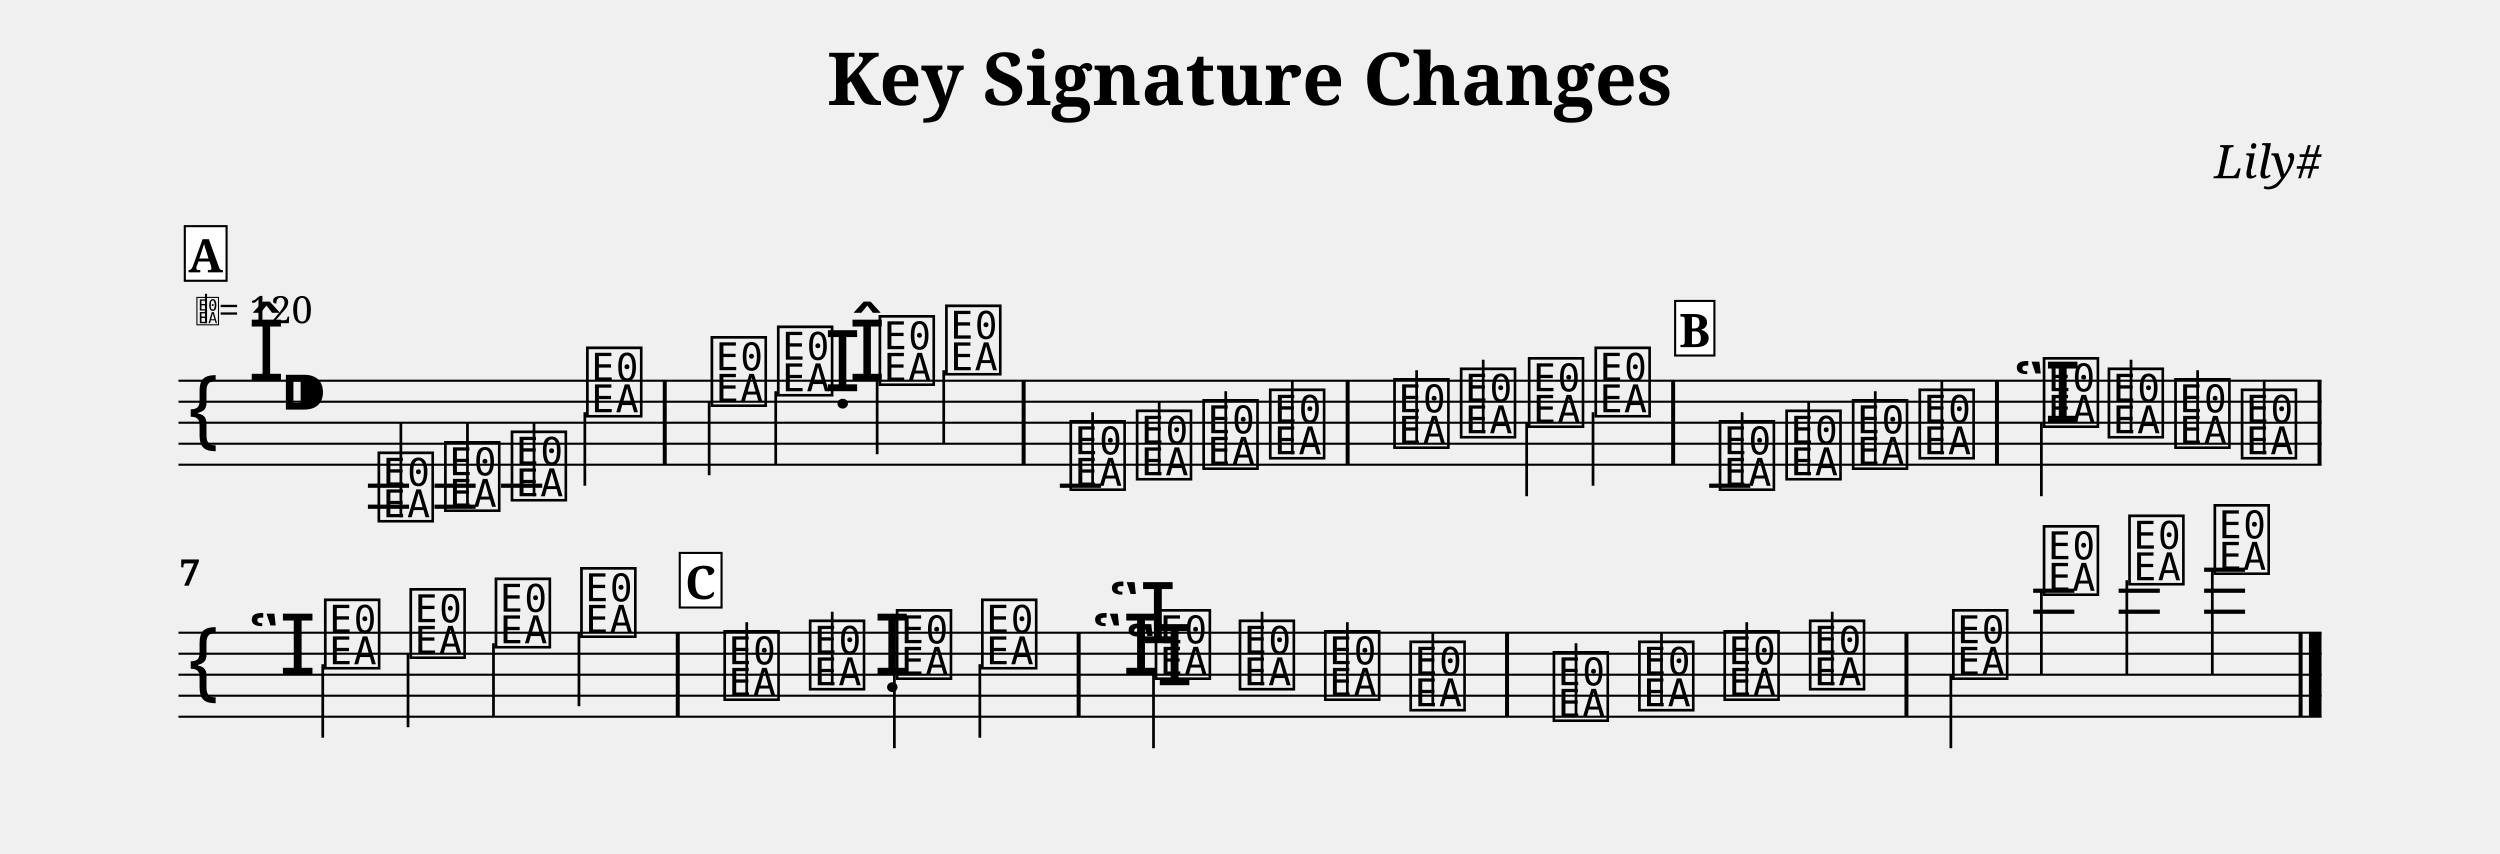
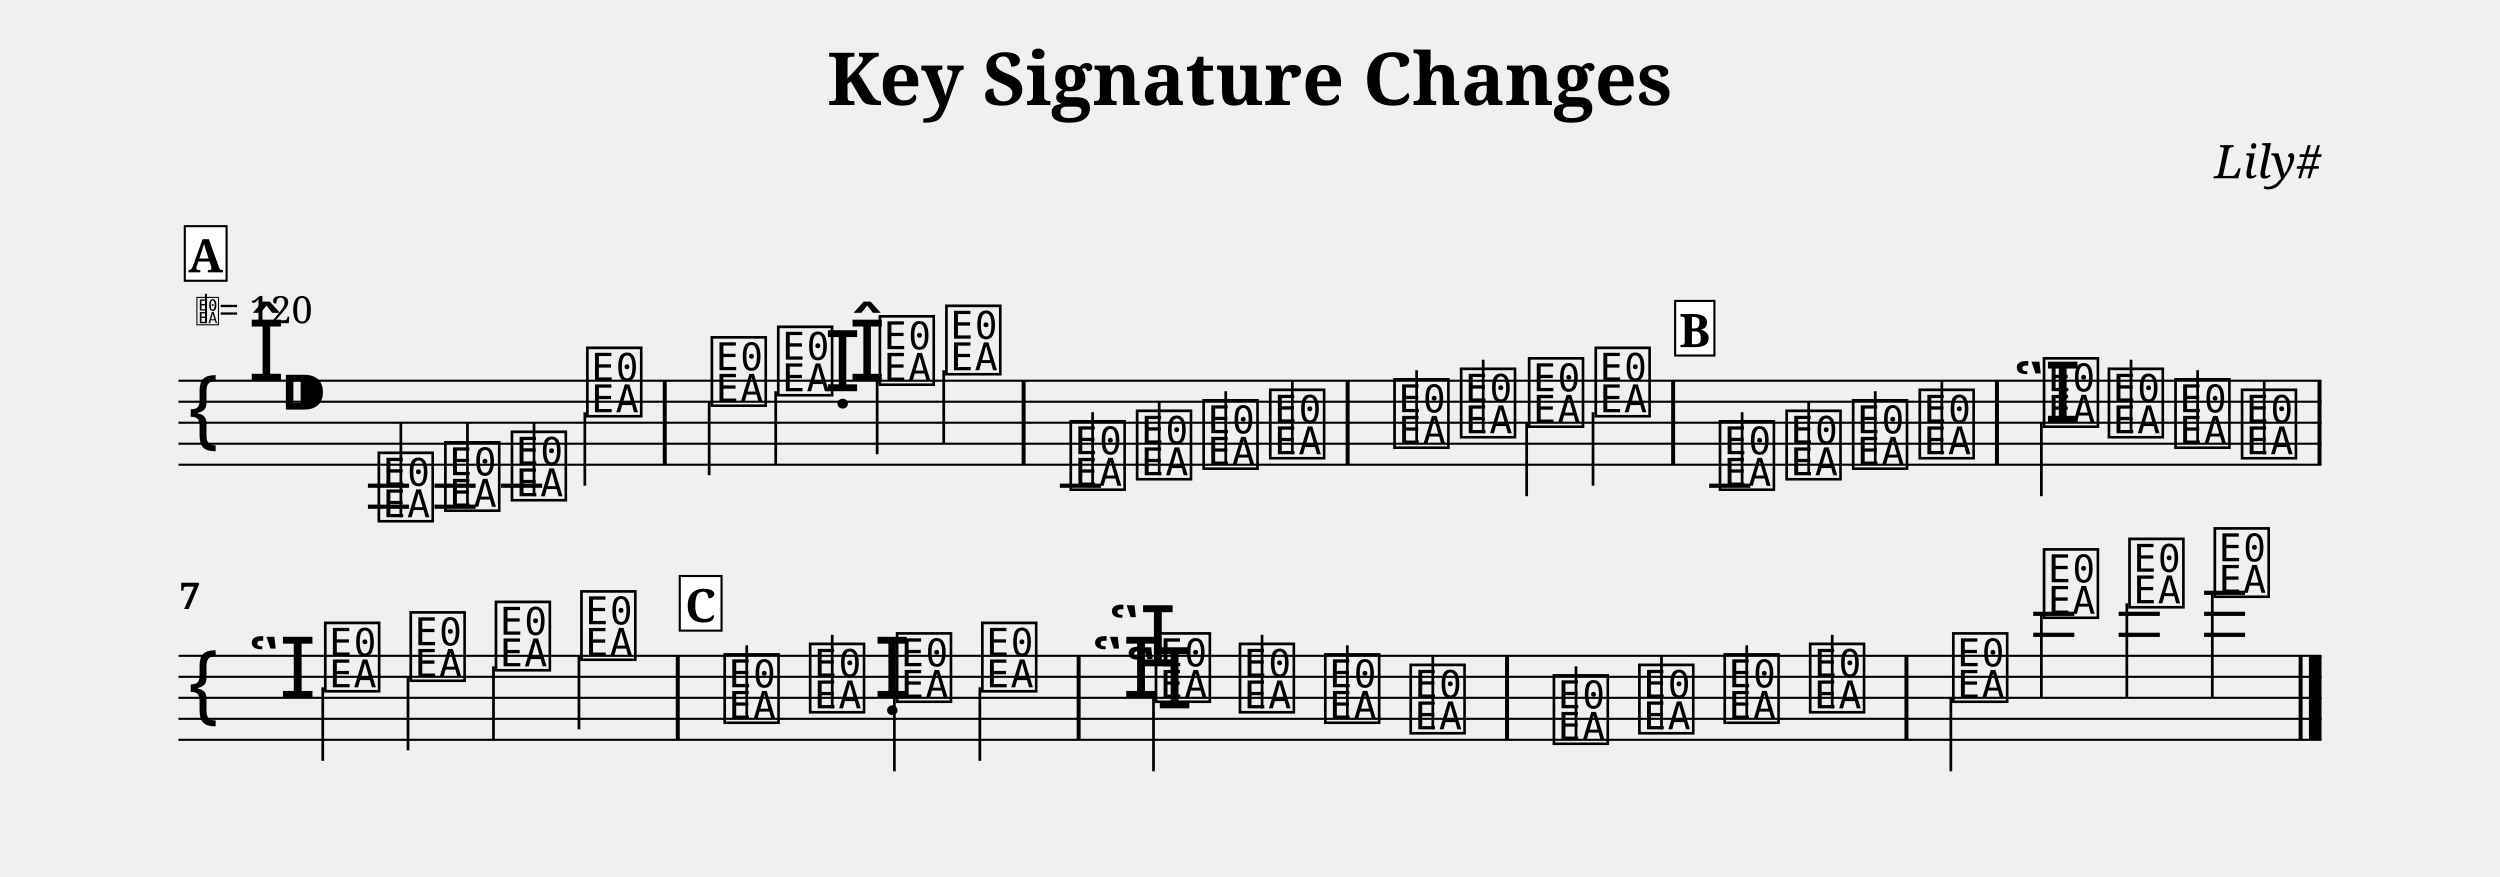
- <svg xmlns="http://www.w3.org/2000/svg" width="1190.5" height="406.3" viewBox="0 0 119.05 40.63">
+ <svg xmlns="http://www.w3.org/2000/svg" width="1190.5" height="417.3" viewBox="0 0 119.05 41.73">
  <style>
  @font-face { font-family: 'Emmentaler'; src: local('Emmentaler'); }
  .music { font-family: 'Emmentaler', serif; }
</style>
  <text x="59.52" y="5.00" font-size="3.49" font-family="serif" font-weight="bold" text-anchor="middle" data-pos="105">Key Signature Changes</text>
  <text x="110.55" y="8.49" font-size="2.20" font-family="serif" font-style="italic" text-anchor="end" data-pos="138">Lily#</text>
  <g transform="translate(8.50,0.00) scale(1,1)">
    <line x1="0.00" y1="18.13" x2="102.05" y2="18.13" stroke="#000000" stroke-width="0.100" />
    <line x1="0.00" y1="19.13" x2="102.05" y2="19.13" stroke="#000000" stroke-width="0.100" />
    <line x1="0.00" y1="20.13" x2="102.05" y2="20.13" stroke="#000000" stroke-width="0.100" />
    <line x1="0.00" y1="21.13" x2="102.05" y2="21.13" stroke="#000000" stroke-width="0.100" />
    <line x1="0.00" y1="22.13" x2="102.05" y2="22.13" stroke="#000000" stroke-width="0.100" />
    <text class="music" x="0.30" y="21.13" font-size="4.00" data-pos="211"></text>
    <text class="music" x="3.30" y="18.13" font-size="4.00" data-pos="166"></text>
    <text class="music" x="4.80" y="20.13" font-size="4.00" data-pos="157"></text>
    <line x1="9.02" y1="23.13" x2="10.98" y2="23.13" stroke="#000000" stroke-width="0.200" />
    <line x1="9.02" y1="24.13" x2="10.98" y2="24.13" stroke="#000000" stroke-width="0.200" />
    <line x1="12.19" y1="23.13" x2="14.15" y2="23.13" stroke="#000000" stroke-width="0.200" />
    <line x1="12.19" y1="24.13" x2="14.15" y2="24.13" stroke="#000000" stroke-width="0.200" />
    <line x1="15.36" y1="23.13" x2="17.32" y2="23.13" stroke="#000000" stroke-width="0.200" />
    <line x1="41.97" y1="23.13" x2="43.93" y2="23.13" stroke="#000000" stroke-width="0.200" />
    <line x1="72.89" y1="23.13" x2="74.85" y2="23.13" stroke="#000000" stroke-width="0.200" />
    <text class="music" x="9.35" y="24.63" font-size="4.00" data-pos="307"></text>
    <line x1="10.59" y1="24.63" x2="10.59" y2="20.13" stroke="#000000" stroke-width="0.130" />
    <text class="music" x="12.52" y="24.13" font-size="4.00" data-pos="310"></text>
    <line x1="13.76" y1="24.13" x2="13.76" y2="20.13" stroke="#000000" stroke-width="0.130" />
    <text class="music" x="15.69" y="23.63" font-size="4.00" data-pos="312"></text>
    <line x1="16.93" y1="23.63" x2="16.93" y2="20.13" stroke="#000000" stroke-width="0.130" />
    <text class="music" x="19.28" y="19.63" font-size="4.00" data-pos="314"></text>
    <line x1="19.35" y1="19.63" x2="19.35" y2="23.13" stroke="#000000" stroke-width="0.130" />
    <text class="music" x="25.21" y="19.13" font-size="4.00" data-pos="319"></text>
    <line x1="25.27" y1="19.13" x2="25.27" y2="22.63" stroke="#000000" stroke-width="0.130" />
    <text class="music" x="28.37" y="18.63" font-size="4.00" data-pos="322"></text>
    <line x1="28.44" y1="18.63" x2="28.44" y2="22.13" stroke="#000000" stroke-width="0.130" />
    <text class="music" x="30.74" y="18.63" font-size="4.00" data-pos="324"></text>
    <text class="music" x="31.91" y="18.13" font-size="4.00" data-pos="336"></text>
    <text class="music" x="33.21" y="18.13" font-size="4.00" data-pos="336"></text>
    <line x1="33.27" y1="18.13" x2="33.27" y2="21.63" stroke="#000000" stroke-width="0.130" />
    <text class="music" x="36.38" y="17.63" font-size="4.00" data-pos="341"></text>
    <line x1="36.44" y1="17.63" x2="36.44" y2="21.13" stroke="#000000" stroke-width="0.130" />
    <text class="music" x="42.30" y="23.13" font-size="4.00" data-pos="345"></text>
    <line x1="43.53" y1="23.13" x2="43.53" y2="19.63" stroke="#000000" stroke-width="0.130" />
    <text class="music" x="45.46" y="22.63" font-size="4.00" data-pos="350"></text>
    <line x1="46.70" y1="22.63" x2="46.70" y2="19.13" stroke="#000000" stroke-width="0.130" />
    <text class="music" x="48.63" y="22.13" font-size="4.00" data-pos="352"></text>
    <line x1="49.87" y1="22.13" x2="49.87" y2="18.63" stroke="#000000" stroke-width="0.130" />
    <text class="music" x="51.80" y="21.63" font-size="4.00" data-pos="354"></text>
    <line x1="53.04" y1="21.63" x2="53.04" y2="18.13" stroke="#000000" stroke-width="0.130" />
    <text class="music" x="57.72" y="21.13" font-size="4.00" data-pos="358"></text>
    <line x1="58.96" y1="21.13" x2="58.96" y2="17.63" stroke="#000000" stroke-width="0.130" />
    <text class="music" x="60.89" y="20.63" font-size="4.00" data-pos="361"></text>
    <line x1="62.13" y1="20.63" x2="62.13" y2="17.13" stroke="#000000" stroke-width="0.130" />
    <text class="music" x="64.13" y="20.13" font-size="4.00" data-pos="363"></text>
    <line x1="64.20" y1="20.13" x2="64.20" y2="23.63" stroke="#000000" stroke-width="0.130" />
    <text class="music" x="67.30" y="19.63" font-size="4.00" data-pos="365"></text>
    <line x1="67.36" y1="19.63" x2="67.36" y2="23.13" stroke="#000000" stroke-width="0.130" />
    <text class="music" x="73.22" y="23.13" font-size="4.00" data-pos="451"></text>
    <line x1="74.46" y1="23.13" x2="74.46" y2="19.63" stroke="#000000" stroke-width="0.130" />
    <text class="music" x="76.39" y="22.63" font-size="4.00" data-pos="454"></text>
    <line x1="77.63" y1="22.63" x2="77.63" y2="19.13" stroke="#000000" stroke-width="0.130" />
    <text class="music" x="79.56" y="22.13" font-size="4.00" data-pos="456"></text>
    <line x1="80.80" y1="22.13" x2="80.80" y2="18.63" stroke="#000000" stroke-width="0.130" />
    <text class="music" x="82.73" y="21.63" font-size="4.00" data-pos="458"></text>
    <line x1="83.97" y1="21.63" x2="83.97" y2="18.13" stroke="#000000" stroke-width="0.130" />
    <text class="music" x="87.35" y="20.13" font-size="4.00"></text>
    <text class="music" x="88.65" y="20.13" font-size="4.00" data-pos="474"></text>
    <line x1="88.71" y1="20.13" x2="88.71" y2="23.63" stroke="#000000" stroke-width="0.130" />
    <text class="music" x="91.74" y="20.63" font-size="4.00" data-pos="479"></text>
    <line x1="92.98" y1="20.63" x2="92.98" y2="17.13" stroke="#000000" stroke-width="0.130" />
    <text class="music" x="94.91" y="21.13" font-size="4.00" data-pos="481"></text>
    <line x1="96.15" y1="21.13" x2="96.15" y2="17.63" stroke="#000000" stroke-width="0.130" />
    <text class="music" x="98.08" y="21.63" font-size="4.00" data-pos="483"></text>
    <line x1="99.32" y1="21.63" x2="99.32" y2="18.13" stroke="#000000" stroke-width="0.130" />
    <rect x="23.06" y="18.13" width="0.19" height="4.00" fill="#000000" />
    <rect x="40.15" y="18.13" width="0.19" height="4.00" fill="#000000" />
    <rect x="55.58" y="18.13" width="0.19" height="4.00" fill="#000000" />
    <rect x="71.08" y="18.13" width="0.19" height="4.00" fill="#000000" />
    <rect x="86.50" y="18.13" width="0.19" height="4.00" fill="#000000" />
    <rect x="101.86" y="18.13" width="0.19" height="4.00" fill="#000000" />
-     <line x1="0.00" y1="30.13" x2="102.05" y2="30.13" stroke="#000000" stroke-width="0.100" />
-     <line x1="0.00" y1="31.13" x2="102.05" y2="31.13" stroke="#000000" stroke-width="0.100" />
-     <line x1="0.00" y1="32.13" x2="102.05" y2="32.13" stroke="#000000" stroke-width="0.100" />
-     <line x1="0.00" y1="33.13" x2="102.05" y2="33.13" stroke="#000000" stroke-width="0.100" />
-     <line x1="0.00" y1="34.13" x2="102.05" y2="34.13" stroke="#000000" stroke-width="0.100" />
-     <text class="music" x="0.30" y="33.13" font-size="4.00"></text>
-     <text class="music" x="3.30" y="32.13" font-size="4.00"></text>
-     <line x1="88.32" y1="29.13" x2="90.28" y2="29.13" stroke="#000000" stroke-width="0.200" />
-     <line x1="88.32" y1="28.13" x2="90.28" y2="28.13" stroke="#000000" stroke-width="0.200" />
-     <line x1="92.39" y1="29.13" x2="94.35" y2="29.13" stroke="#000000" stroke-width="0.200" />
-     <line x1="92.39" y1="28.13" x2="94.35" y2="28.13" stroke="#000000" stroke-width="0.200" />
-     <line x1="96.46" y1="29.13" x2="98.41" y2="29.13" stroke="#000000" stroke-width="0.200" />
-     <line x1="96.46" y1="28.13" x2="98.41" y2="28.13" stroke="#000000" stroke-width="0.200" />
-     <line x1="96.46" y1="27.13" x2="98.41" y2="27.13" stroke="#000000" stroke-width="0.200" />
-     <text class="music" x="6.80" y="31.63" font-size="4.00" data-pos="487"></text>
-     <line x1="6.87" y1="31.63" x2="6.87" y2="35.13" stroke="#000000" stroke-width="0.130" />
-     <text class="music" x="10.87" y="31.13" font-size="4.00" data-pos="491"></text>
-     <line x1="10.93" y1="31.13" x2="10.93" y2="34.63" stroke="#000000" stroke-width="0.130" />
-     <text class="music" x="14.93" y="30.63" font-size="4.00" data-pos="493"></text>
-     <line x1="15.00" y1="30.63" x2="15.00" y2="34.13" stroke="#000000" stroke-width="0.130" />
-     <text class="music" x="19.00" y="30.13" font-size="4.00" data-pos="495"></text>
-     <line x1="19.07" y1="30.13" x2="19.07" y2="33.63" stroke="#000000" stroke-width="0.130" />
-     <text class="music" x="25.82" y="33.13" font-size="4.00" data-pos="591"></text>
-     <line x1="27.06" y1="33.13" x2="27.06" y2="29.63" stroke="#000000" stroke-width="0.130" />
-     <text class="music" x="29.89" y="32.63" font-size="4.00" data-pos="595"></text>
-     <line x1="31.13" y1="32.63" x2="31.13" y2="29.13" stroke="#000000" stroke-width="0.130" />
-     <text class="music" x="33.10" y="32.13" font-size="4.00" data-pos="597"></text>
-     <text class="music" x="34.03" y="32.13" font-size="4.00" data-pos="597"></text>
-     <line x1="34.09" y1="32.13" x2="34.09" y2="35.63" stroke="#000000" stroke-width="0.130" />
-     <text class="music" x="38.09" y="31.63" font-size="4.00" data-pos="599"></text>
-     <line x1="38.16" y1="31.63" x2="38.16" y2="35.13" stroke="#000000" stroke-width="0.130" />
-     <text class="music" x="43.46" y="32.13" font-size="4.00"></text>
-     <text class="music" x="44.26" y="30.63" font-size="4.00"></text>
-     <text class="music" x="45.06" y="32.63" font-size="4.00"></text>
-     <text class="music" x="46.36" y="32.13" font-size="4.00" data-pos="617"></text>
-     <line x1="46.43" y1="32.13" x2="46.43" y2="35.63" stroke="#000000" stroke-width="0.130" />
-     <text class="music" x="50.36" y="32.63" font-size="4.00" data-pos="622"></text>
-     <line x1="51.60" y1="32.63" x2="51.60" y2="29.13" stroke="#000000" stroke-width="0.130" />
-     <text class="music" x="54.42" y="33.13" font-size="4.00" data-pos="626"></text>
-     <line x1="55.66" y1="33.13" x2="55.66" y2="29.63" stroke="#000000" stroke-width="0.130" />
-     <text class="music" x="58.49" y="33.63" font-size="4.00" data-pos="628"></text>
-     <line x1="59.73" y1="33.63" x2="59.73" y2="30.13" stroke="#000000" stroke-width="0.130" />
-     <text class="music" x="65.31" y="34.13" font-size="4.00" data-pos="632"></text>
-     <line x1="66.55" y1="34.13" x2="66.55" y2="30.63" stroke="#000000" stroke-width="0.130" />
-     <text class="music" x="69.38" y="33.63" font-size="4.00" data-pos="637"></text>
-     <line x1="70.62" y1="33.63" x2="70.62" y2="30.13" stroke="#000000" stroke-width="0.130" />
-     <text class="music" x="73.44" y="33.13" font-size="4.00" data-pos="639"></text>
-     <line x1="74.68" y1="33.13" x2="74.68" y2="29.63" stroke="#000000" stroke-width="0.130" />
-     <text class="music" x="77.51" y="32.63" font-size="4.00" data-pos="641"></text>
-     <line x1="78.75" y1="32.63" x2="78.75" y2="29.13" stroke="#000000" stroke-width="0.130" />
-     <text class="music" x="84.33" y="32.13" font-size="4.00" data-pos="647"></text>
-     <line x1="84.40" y1="32.13" x2="84.40" y2="35.63" stroke="#000000" stroke-width="0.130" />
-     <text class="music" x="88.65" y="28.13" font-size="4.00" data-pos="652"></text>
-     <line x1="88.71" y1="28.13" x2="88.71" y2="32.13" stroke="#000000" stroke-width="0.130" />
-     <text class="music" x="92.72" y="27.63" font-size="4.00" data-pos="655"></text>
-     <line x1="92.78" y1="27.63" x2="92.78" y2="32.13" stroke="#000000" stroke-width="0.130" />
-     <text class="music" x="96.78" y="27.13" font-size="4.00" data-pos="657"></text>
-     <line x1="96.85" y1="27.13" x2="96.85" y2="32.13" stroke="#000000" stroke-width="0.130" />
-     <rect x="23.68" y="30.13" width="0.19" height="4.00" fill="#000000" />
-     <rect x="42.77" y="30.13" width="0.19" height="4.00" fill="#000000" />
-     <rect x="63.17" y="30.13" width="0.19" height="4.00" fill="#000000" />
-     <rect x="82.19" y="30.13" width="0.19" height="4.00" fill="#000000" />
-     <rect x="100.96" y="30.13" width="0.19" height="4.00" fill="#000000" />
-     <rect x="101.45" y="30.13" width="0.60" height="4.00" fill="#000000" />
-     <text x="0.05" y="27.89" font-size="1.75" font-family="serif" font-weight="bold" fill="#000000">7</text>
+     <line x1="0.00" y1="31.23" x2="102.05" y2="31.23" stroke="#000000" stroke-width="0.100" />
+     <line x1="0.00" y1="32.23" x2="102.05" y2="32.23" stroke="#000000" stroke-width="0.100" />
+     <line x1="0.00" y1="33.23" x2="102.05" y2="33.23" stroke="#000000" stroke-width="0.100" />
+     <line x1="0.00" y1="34.23" x2="102.05" y2="34.23" stroke="#000000" stroke-width="0.100" />
+     <line x1="0.00" y1="35.23" x2="102.05" y2="35.23" stroke="#000000" stroke-width="0.100" />
+     <text class="music" x="0.30" y="34.23" font-size="4.00"></text>
+     <text class="music" x="3.30" y="33.23" font-size="4.00"></text>
+     <line x1="88.32" y1="30.23" x2="90.28" y2="30.23" stroke="#000000" stroke-width="0.200" />
+     <line x1="88.32" y1="29.23" x2="90.28" y2="29.23" stroke="#000000" stroke-width="0.200" />
+     <line x1="92.39" y1="30.23" x2="94.35" y2="30.23" stroke="#000000" stroke-width="0.200" />
+     <line x1="92.39" y1="29.23" x2="94.35" y2="29.23" stroke="#000000" stroke-width="0.200" />
+     <line x1="96.46" y1="30.23" x2="98.41" y2="30.23" stroke="#000000" stroke-width="0.200" />
+     <line x1="96.46" y1="29.23" x2="98.41" y2="29.23" stroke="#000000" stroke-width="0.200" />
+     <line x1="96.46" y1="28.23" x2="98.41" y2="28.23" stroke="#000000" stroke-width="0.200" />
+     <text class="music" x="6.80" y="32.73" font-size="4.00" data-pos="487"></text>
+     <line x1="6.87" y1="32.73" x2="6.87" y2="36.23" stroke="#000000" stroke-width="0.130" />
+     <text class="music" x="10.87" y="32.23" font-size="4.00" data-pos="491"></text>
+     <line x1="10.93" y1="32.23" x2="10.93" y2="35.73" stroke="#000000" stroke-width="0.130" />
+     <text class="music" x="14.93" y="31.73" font-size="4.00" data-pos="493"></text>
+     <line x1="15.00" y1="31.73" x2="15.00" y2="35.23" stroke="#000000" stroke-width="0.130" />
+     <text class="music" x="19.00" y="31.23" font-size="4.00" data-pos="495"></text>
+     <line x1="19.07" y1="31.23" x2="19.07" y2="34.73" stroke="#000000" stroke-width="0.130" />
+     <text class="music" x="25.82" y="34.23" font-size="4.00" data-pos="591"></text>
+     <line x1="27.06" y1="34.23" x2="27.06" y2="30.73" stroke="#000000" stroke-width="0.130" />
+     <text class="music" x="29.89" y="33.73" font-size="4.00" data-pos="595"></text>
+     <line x1="31.13" y1="33.73" x2="31.13" y2="30.23" stroke="#000000" stroke-width="0.130" />
+     <text class="music" x="33.10" y="33.23" font-size="4.00" data-pos="597"></text>
+     <text class="music" x="34.03" y="33.23" font-size="4.00" data-pos="597"></text>
+     <line x1="34.09" y1="33.23" x2="34.09" y2="36.73" stroke="#000000" stroke-width="0.130" />
+     <text class="music" x="38.09" y="32.73" font-size="4.00" data-pos="599"></text>
+     <line x1="38.16" y1="32.73" x2="38.16" y2="36.23" stroke="#000000" stroke-width="0.130" />
+     <text class="music" x="43.46" y="33.23" font-size="4.00"></text>
+     <text class="music" x="44.26" y="31.73" font-size="4.00"></text>
+     <text class="music" x="45.06" y="33.73" font-size="4.00"></text>
+     <text class="music" x="46.36" y="33.23" font-size="4.00" data-pos="617"></text>
+     <line x1="46.43" y1="33.23" x2="46.43" y2="36.73" stroke="#000000" stroke-width="0.130" />
+     <text class="music" x="50.36" y="33.73" font-size="4.00" data-pos="622"></text>
+     <line x1="51.60" y1="33.73" x2="51.60" y2="30.23" stroke="#000000" stroke-width="0.130" />
+     <text class="music" x="54.42" y="34.23" font-size="4.00" data-pos="626"></text>
+     <line x1="55.66" y1="34.23" x2="55.66" y2="30.73" stroke="#000000" stroke-width="0.130" />
+     <text class="music" x="58.49" y="34.73" font-size="4.00" data-pos="628"></text>
+     <line x1="59.73" y1="34.73" x2="59.73" y2="31.23" stroke="#000000" stroke-width="0.130" />
+     <text class="music" x="65.31" y="35.23" font-size="4.00" data-pos="632"></text>
+     <line x1="66.55" y1="35.23" x2="66.55" y2="31.73" stroke="#000000" stroke-width="0.130" />
+     <text class="music" x="69.38" y="34.73" font-size="4.00" data-pos="637"></text>
+     <line x1="70.62" y1="34.73" x2="70.62" y2="31.23" stroke="#000000" stroke-width="0.130" />
+     <text class="music" x="73.44" y="34.23" font-size="4.00" data-pos="639"></text>
+     <line x1="74.68" y1="34.23" x2="74.68" y2="30.73" stroke="#000000" stroke-width="0.130" />
+     <text class="music" x="77.51" y="33.73" font-size="4.00" data-pos="641"></text>
+     <line x1="78.75" y1="33.73" x2="78.75" y2="30.23" stroke="#000000" stroke-width="0.130" />
+     <text class="music" x="84.33" y="33.23" font-size="4.00" data-pos="647"></text>
+     <line x1="84.40" y1="33.23" x2="84.40" y2="36.73" stroke="#000000" stroke-width="0.130" />
+     <text class="music" x="88.65" y="29.23" font-size="4.00" data-pos="652"></text>
+     <line x1="88.71" y1="29.23" x2="88.71" y2="33.23" stroke="#000000" stroke-width="0.130" />
+     <text class="music" x="92.72" y="28.73" font-size="4.00" data-pos="655"></text>
+     <line x1="92.78" y1="28.73" x2="92.78" y2="33.23" stroke="#000000" stroke-width="0.130" />
+     <text class="music" x="96.78" y="28.23" font-size="4.00" data-pos="657"></text>
+     <line x1="96.85" y1="28.23" x2="96.85" y2="33.23" stroke="#000000" stroke-width="0.130" />
+     <rect x="23.68" y="31.23" width="0.19" height="4.00" fill="#000000" />
+     <rect x="42.77" y="31.23" width="0.19" height="4.00" fill="#000000" />
+     <rect x="63.17" y="31.23" width="0.19" height="4.00" fill="#000000" />
+     <rect x="82.19" y="31.23" width="0.19" height="4.00" fill="#000000" />
+     <rect x="100.96" y="31.23" width="0.19" height="4.00" fill="#000000" />
+     <rect x="101.45" y="31.23" width="0.60" height="4.00" fill="#000000" />
+     <text x="0.05" y="29.00" font-size="1.75" font-family="serif" font-weight="bold" fill="#000000">7</text>
    <text class="music" x="0.80" y="15.39" font-size="1.60" data-pos="0"></text>
    <line x1="1.31" y1="15.39" x2="1.31" y2="13.99" stroke="#000000" stroke-width="0.100" data-pos="0" />
    <text x="1.90" y="15.39" font-size="1.80" font-family="serif" fill="#000000" data-pos="0">= 120</text>
    <rect x="0.30" y="10.77" width="1.99" height="2.60" fill="#FFFFFF" stroke="#000000" stroke-width="0.100" data-pos="666" />
    <text x="1.29" y="12.97" font-size="2.20" font-family="serif" font-weight="bold" text-anchor="middle" fill="#000000" data-pos="666">A</text>
    <rect x="71.27" y="14.33" width="1.87" height="2.60" fill="#FFFFFF" stroke="#000000" stroke-width="0.100" data-pos="695" />
    <text x="72.20" y="16.53" font-size="2.20" font-family="serif" font-weight="bold" text-anchor="middle" fill="#000000" data-pos="695">B</text>
-     <rect x="23.87" y="26.33" width="1.99" height="2.60" fill="#FFFFFF" stroke="#000000" stroke-width="0.100" data-pos="724" />
-     <text x="24.86" y="28.53" font-size="2.20" font-family="serif" font-weight="bold" text-anchor="middle" fill="#000000" data-pos="724">C</text>
+     <rect x="23.87" y="27.43" width="1.99" height="2.60" fill="#FFFFFF" stroke="#000000" stroke-width="0.100" data-pos="724" />
+     <text x="24.86" y="29.63" font-size="2.20" font-family="serif" font-weight="bold" text-anchor="middle" fill="#000000" data-pos="724">C</text>
  </g>
</svg>
